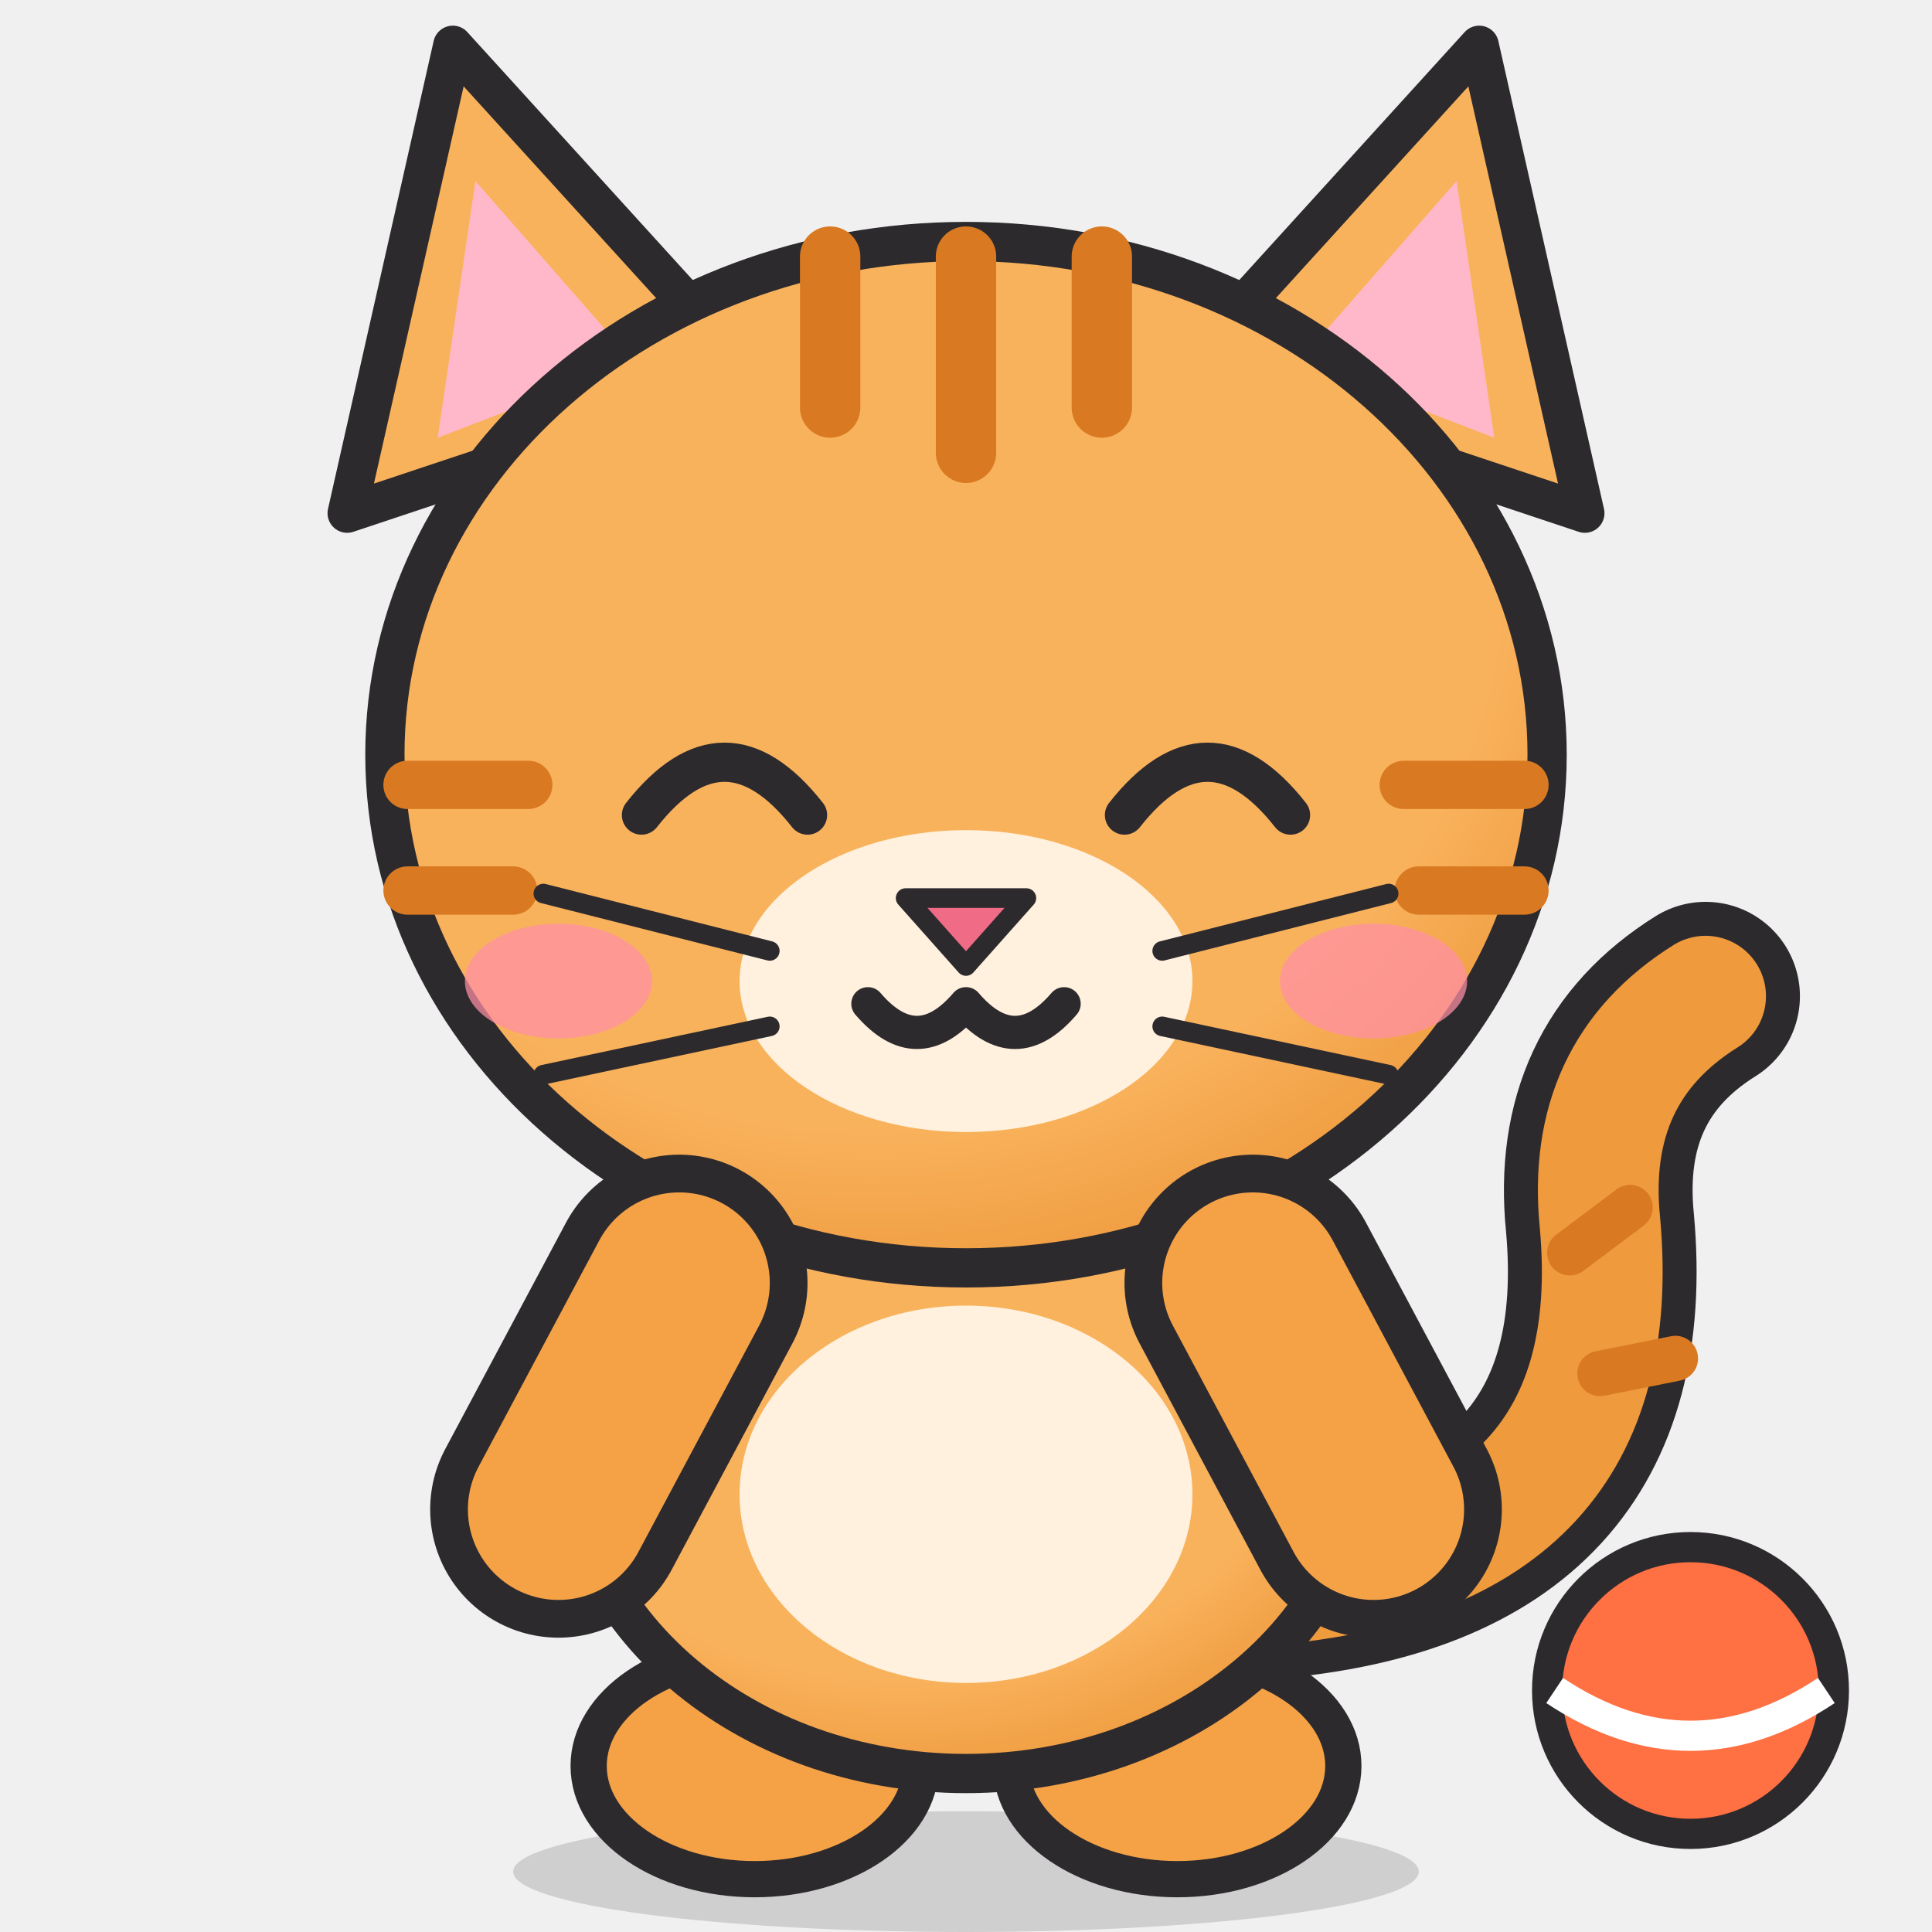
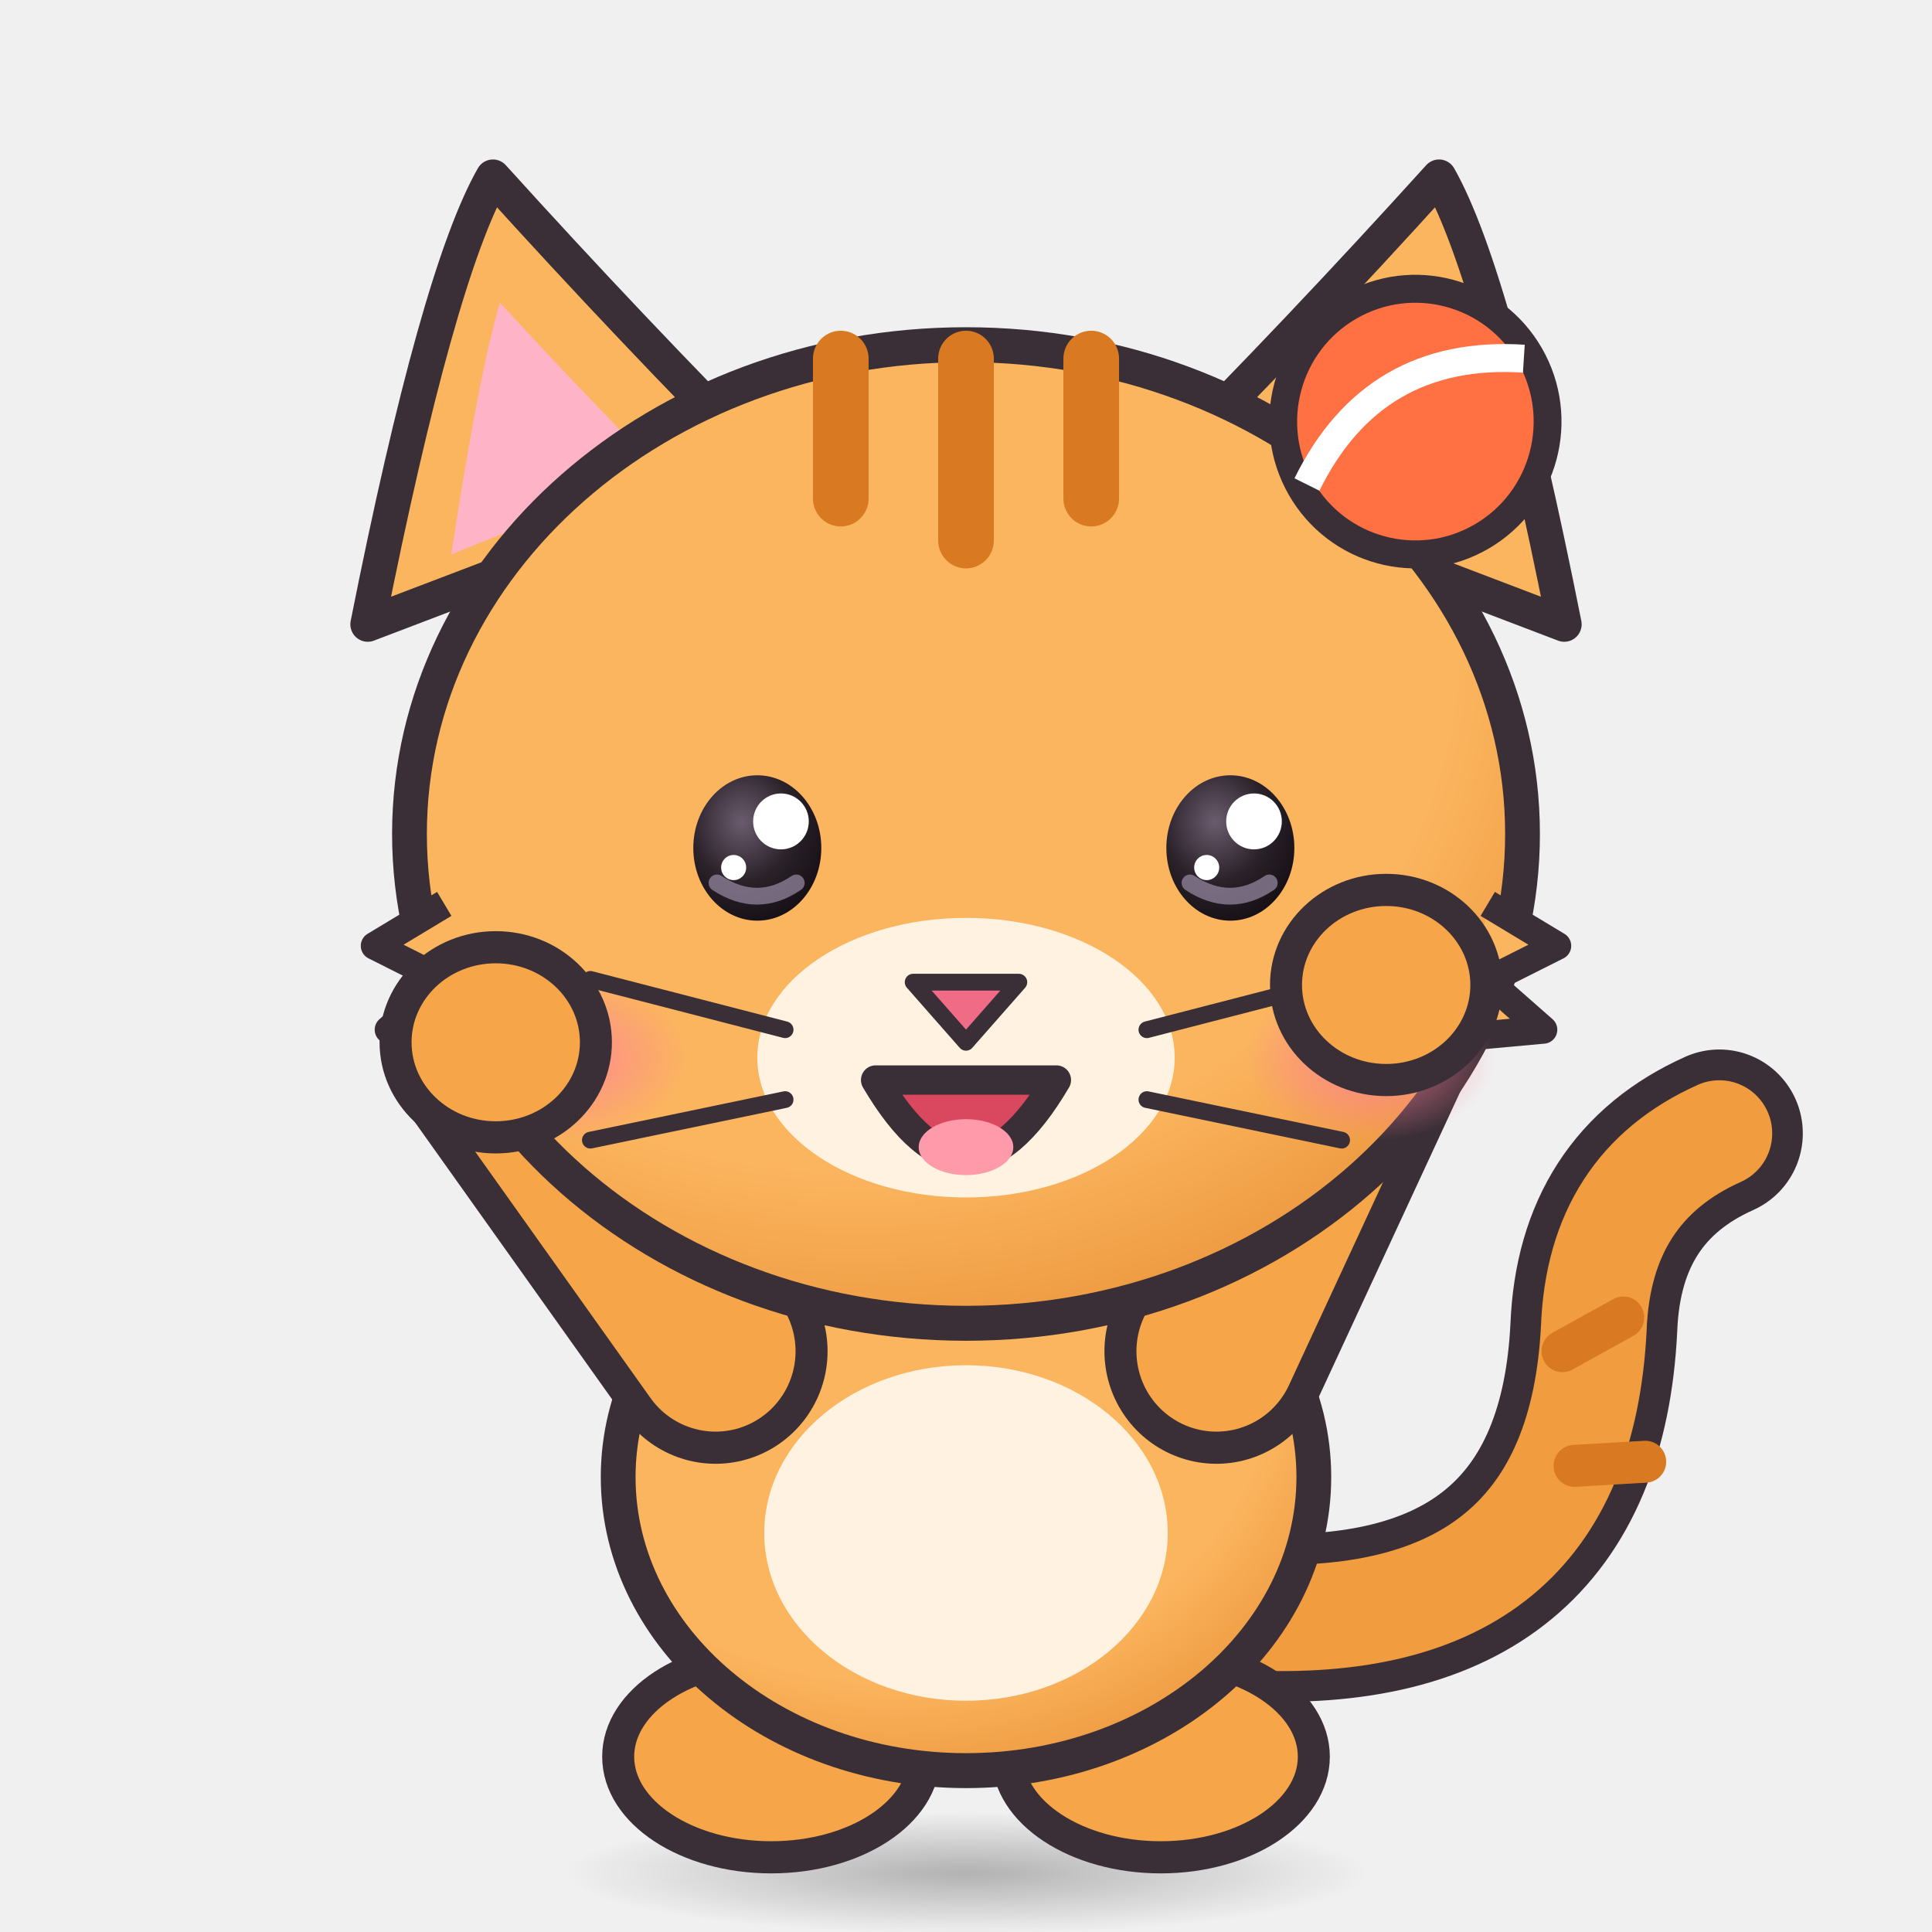
<svg xmlns="http://www.w3.org/2000/svg" viewBox="0 0 128 128" width="128" height="128">
  <defs>
-     <radialGradient id="furcatplay5" cx="42%" cy="32%" r="75%">
-       <stop offset="0" stop-color="#f9b25c" />
-       <stop offset="0.72" stop-color="#f9b25c" />
-       <stop offset="1" stop-color="#ec9537" />
+     <radialGradient id="fur" cx="40%" cy="30%" r="78%">
+       <stop offset="0" stop-color="#fbb55e" />
+       <stop offset="0.7" stop-color="#fbb55e" />
+       <stop offset="1" stop-color="#ea9238" />
+     </radialGradient>
+     <radialGradient id="pupil" cx="38%" cy="32%" r="75%">
+       <stop offset="0" stop-color="#6a5c6e" />
+       <stop offset="0.55" stop-color="#2a2129" />
+       <stop offset="1" stop-color="#140f14" />
+     </radialGradient>
+     <radialGradient id="blush">
+       <stop offset="0" stop-color="#ff7f9c" stop-opacity=".85" />
+       <stop offset="1" stop-color="#ff7f9c" stop-opacity="0" />
+     </radialGradient>
+     <radialGradient id="hot">
+       <stop offset="0" stop-color="#ff4d4d" stop-opacity=".9" />
+       <stop offset="1" stop-color="#ff4d4d" stop-opacity="0" />
+     </radialGradient>
+     <radialGradient id="shadow">
+       <stop offset="0" stop-color="#000" stop-opacity=".26" />
+       <stop offset="1" stop-color="#000" stop-opacity="0" />
    </radialGradient>
  </defs>
-   <ellipse cx="64" cy="124" rx="30" ry="4" fill="#000" opacity=".14" />
-   <g transform="translate(0 0) scale(1) rotate(0 64 122)">
-     <g transform="rotate(0 84 105)">
-       <path d="M84 105 q24 -2 22 -24 q-1 -10 7 -15" fill="none" stroke="#2d2a2e" stroke-width="12.5" stroke-linecap="round" />
-       <path d="M84 105 q24 -2 22 -24 q-1 -10 7 -15" fill="none" stroke="#ef9a3c" stroke-width="8" stroke-linecap="round" />
-       <path d="M104 83 l4 -3 M106 91 l5 -1" stroke="#d97a22" stroke-width="3" stroke-linecap="round" />
+   <g transform="translate(64 125) scale(0.9) translate(-64 -125)">
+     <ellipse cx="64" cy="124" rx="29.6" ry="4.5" fill="url(#shadow)" />
+     <g transform="translate(0 -2.4) scale(1) rotate(0 64 124)">
+       <g transform="translate(64 124) scale(1.0242 1.0291) translate(-64 -124)">
+         <g transform="rotate(8 84 108)">
+           <path d="M84 108 q24 -2 22 -24 q-1 -10 7 -15" fill="none" stroke="#3a2f36" stroke-width="12" stroke-linecap="round" />
+           <path d="M84 108 q24 -2 22 -24 q-1 -10 7 -15" fill="none" stroke="#f09c3f" stroke-width="7.6" stroke-linecap="round" />
+           <path d="M104 86 l4 -3 M106 94 l5 -1" stroke="#d97a22" stroke-width="3" stroke-linecap="round" />
+         </g>
+         <ellipse cx="50" cy="118" rx="11" ry="7.2" fill="#f6a548" stroke="#3a2f36" stroke-width="2.3" transform="rotate(0 50 118)" />
+         <ellipse cx="78" cy="118" rx="11" ry="7.2" fill="#f6a548" stroke="#3a2f36" stroke-width="2.3" transform="rotate(0 78 118)" />
+         <ellipse cx="64" cy="98" rx="25" ry="21" fill="url(#fur)" stroke="#3a2f36" stroke-width="2.5" />
+         <ellipse cx="64" cy="102" rx="14.5" ry="12" fill="#fff2e0" />
+         <line x1="46" y1="89" x2="30.2" y2="66.9" stroke-linecap="round" stroke="#3a2f36" stroke-width="16.1" />
+         <line x1="46" y1="89" x2="30.2" y2="66.9" stroke-linecap="round" stroke="#f6a548" stroke-width="11.5" />
+         <line x1="82" y1="89" x2="94.2" y2="62.8" stroke-linecap="round" stroke="#3a2f36" stroke-width="16.1" />
+         <line x1="82" y1="89" x2="94.2" y2="62.8" stroke-linecap="round" stroke="#f6a548" stroke-width="11.5" />
+         <g transform="translate(0 0) rotate(0 64 80)">
+           <g transform="rotate(0 36 30)">
+             <path d="M21 37 Q26 12 30 5 Q40 16 50 26 Z" fill="#fbb55e" stroke="#3a2f36" stroke-width="2.5" stroke-linejoin="round" />
+             <path d="M27 32 Q29 19 30.5 14 Q37 21 42 26 Z" fill="#ffb3c6" />
+           </g>
+           <g transform="rotate(0 92 30)">
+             <path d="M107 37 Q102 12 98 5 Q88 16 78 26 Z" fill="#fbb55e" stroke="#3a2f36" stroke-width="2.5" stroke-linejoin="round" />
+             <path d="M101 32 Q99 19 97.5 14 Q91 21 86 26 Z" fill="#ffb3c6" />
+           </g>
+           <ellipse cx="64" cy="52" rx="40" ry="35" fill="url(#fur)" stroke="#3a2f36" stroke-width="2.5" />
+           <path d="M55 18 v10" stroke="#d97a22" stroke-width="4" stroke-linecap="round" />
+           <path d="M64 18 v13" stroke="#d97a22" stroke-width="4" stroke-linecap="round" />
+           <path d="M73 18 v10" stroke="#d97a22" stroke-width="4" stroke-linecap="round" />
+           <path d="M26.5 57 l-5 3 l5 2.5 l-4 3.5 l5.5 0.5" fill="#fbb55e" stroke="#3a2f36" stroke-width="2" stroke-linejoin="round" />
+           <path d="M101.5 57 l5 3 l-5 2.5 l4 3.5 l-5.5 0.5" fill="#fbb55e" stroke="#3a2f36" stroke-width="2" stroke-linejoin="round" />
+           <ellipse cx="64" cy="68" rx="15" ry="10" fill="#fff2e0" />
+           <ellipse cx="49" cy="53" rx="4.6" ry="5.2" fill="url(#pupil)" />
+           <path d="M46.1 55.5 q2.9 1.9 5.7 0" fill="none" stroke="#9a8ca6" stroke-width="1.2" stroke-linecap="round" opacity=".7" />
+           <ellipse cx="50.7" cy="51.1" rx="2" ry="2" fill="#fff" />
+           <ellipse cx="47.3" cy="54.4" rx="0.9" ry="0.9" fill="#fff" />
+           <ellipse cx="83" cy="53" rx="4.6" ry="5.2" fill="url(#pupil)" />
+           <path d="M80.1 55.5 q2.9 1.9 5.7 0" fill="none" stroke="#9a8ca6" stroke-width="1.2" stroke-linecap="round" opacity=".7" />
+           <ellipse cx="84.7" cy="51.1" rx="2" ry="2" fill="#fff" />
+           <ellipse cx="81.3" cy="54.4" rx="0.9" ry="0.9" fill="#fff" />
+           <ellipse cx="35" cy="68" rx="9" ry="6" fill="url(#blush)" />
+           <ellipse cx="93" cy="68" rx="9" ry="6" fill="url(#blush)" />
+           <path d="M60.2 62.6 h7.6 l-3.8 4.3 z" fill="#f06b85" stroke="#3a2f36" stroke-width="1.2" stroke-linejoin="round" />
+           <path d="M51 66 l-14 -3.6" stroke="#3a2f36" stroke-width="1.2" stroke-linecap="round" />
+           <path d="M51 71 l-14 2.9" stroke="#3a2f36" stroke-width="1.2" stroke-linecap="round" />
+           <path d="M77 66 l14 -3.6" stroke="#3a2f36" stroke-width="1.2" stroke-linecap="round" />
+           <path d="M77 71 l14 2.9" stroke="#3a2f36" stroke-width="1.2" stroke-linecap="round" />
+           <path d="M57.5 69.6 q6.5 11 13 0 z" fill="#d9485f" stroke="#3a2f36" stroke-width="2.1" stroke-linecap="round" stroke-linejoin="round" />
+           <ellipse cx="64" cy="74.4" rx="3.4" ry="2" fill="#ff9aaa" />
+         </g>
+         <ellipse cx="30.2" cy="66.9" rx="7.2" ry="6.8" fill="#f6a548" stroke="#3a2f36" stroke-width="2.3" />
+         <ellipse cx="94.2" cy="62.8" rx="7.2" ry="6.8" fill="#f6a548" stroke="#3a2f36" stroke-width="2.3" />
+         <g transform="rotate(150 96.3 22.5)">
+           <ellipse cx="96.3" cy="22.5" rx="9.5" ry="9.5" fill="#ff7043" stroke="#3a2f36" stroke-width="2" />
+           <path d="M87.3 22.5 q9 6 18 0" fill="none" stroke="#fff" stroke-width="2" />
+         </g>
+       </g>
    </g>
-     <ellipse cx="50" cy="117" rx="11" ry="7.5" fill="#f5a246" stroke="#2d2a2e" stroke-width="2.4" transform="rotate(0 50 117)" />
-     <ellipse cx="78" cy="117" rx="11" ry="7.5" fill="#f5a246" stroke="#2d2a2e" stroke-width="2.4" transform="rotate(0 78 117)" />
-     <ellipse cx="64" cy="95" rx="26.5" ry="22.5" fill="url(#furcatplay5)" stroke="#2d2a2e" stroke-width="2.6" />
-     <ellipse cx="64" cy="99" rx="15" ry="12.5" fill="#fff1de" />
-     <g transform="rotate(0 37 28)">
-       <path d="M23 34 L30 3 L50 25 Z" fill="#f9b25c" stroke="#2d2a2e" stroke-width="2.6" stroke-linejoin="round" />
-       <path d="M29 29 L31.5 12 L42 24 Z" fill="#ffb8c9" />
-     </g>
-     <g transform="rotate(0 91 28)">
-       <path d="M105 34 L98 3 L78 25 Z" fill="#f9b25c" stroke="#2d2a2e" stroke-width="2.6" stroke-linejoin="round" />
-       <path d="M99 29 L96.5 12 L86 24 Z" fill="#ffb8c9" />
-     </g>
-     <ellipse cx="64" cy="50" rx="38.5" ry="34" fill="url(#furcatplay5)" stroke="#2d2a2e" stroke-width="2.6" />
-     <path d="M55 17 v10" stroke="#d97a22" stroke-width="4" stroke-linecap="round" />
-     <path d="M64 17 v13" stroke="#d97a22" stroke-width="4" stroke-linecap="round" />
-     <path d="M73 17 v10" stroke="#d97a22" stroke-width="4" stroke-linecap="round" />
-     <path d="M27 52 h8 M27 59 h7 M101 52 h-8 M101 59 h-7" stroke="#d97a22" stroke-width="3.2" stroke-linecap="round" />
-     <ellipse cx="64" cy="65" rx="15" ry="10" fill="#fff1de" />
-     <path d="M42.5 54 q5.5 -7 11 0" fill="none" stroke="#2d2a2e" stroke-width="2.6" stroke-linecap="round" stroke-linejoin="round" />
-     <path d="M74.5 54 q5.5 -7 11 0" fill="none" stroke="#2d2a2e" stroke-width="2.6" stroke-linecap="round" stroke-linejoin="round" />
-     <ellipse cx="37" cy="65" rx="6.2" ry="3.8" fill="#ff8fa6" opacity="0.72" />
-     <ellipse cx="91" cy="65" rx="6.2" ry="3.8" fill="#ff8fa6" opacity="0.72" />
-     <path d="M60 59.5 h8 l-4 4.5 z" fill="#f06b85" stroke="#2d2a2e" stroke-width="1.3" stroke-linejoin="round" />
-     <path d="M51 63 l-15 -3.8" stroke="#2d2a2e" stroke-width="1.3" stroke-linecap="round" />
-     <path d="M51 68 l-15 3.2" stroke="#2d2a2e" stroke-width="1.3" stroke-linecap="round" />
-     <path d="M77 63 l15 -3.8" stroke="#2d2a2e" stroke-width="1.3" stroke-linecap="round" />
-     <path d="M77 68 l15 3.2" stroke="#2d2a2e" stroke-width="1.3" stroke-linecap="round" />
-     <path d="M57.5 66.5 q3.25 3.8 6.5 0 q3.25 3.8 6.5 0" fill="none" stroke="#2d2a2e" stroke-width="2.2" stroke-linecap="round" stroke-linejoin="round" />
-     <line x1="45" y1="85" x2="37" y2="100" stroke-linecap="round" stroke="#2d2a2e" stroke-width="17" />
-     <line x1="45" y1="85" x2="37" y2="100" stroke-linecap="round" stroke="#f5a246" stroke-width="12" />
-     <line x1="83" y1="85" x2="91" y2="100" stroke-linecap="round" stroke="#2d2a2e" stroke-width="17" />
-     <line x1="83" y1="85" x2="91" y2="100" stroke-linecap="round" stroke="#f5a246" stroke-width="12" />
-     <ellipse cx="112" cy="112" rx="9.5" ry="9.5" fill="#ff7043" stroke="#2d2a2e" stroke-width="2" />
-     <path d="M103 112 q9 6 18 0" fill="none" stroke="#fff" stroke-width="2" />
  </g>
</svg>
